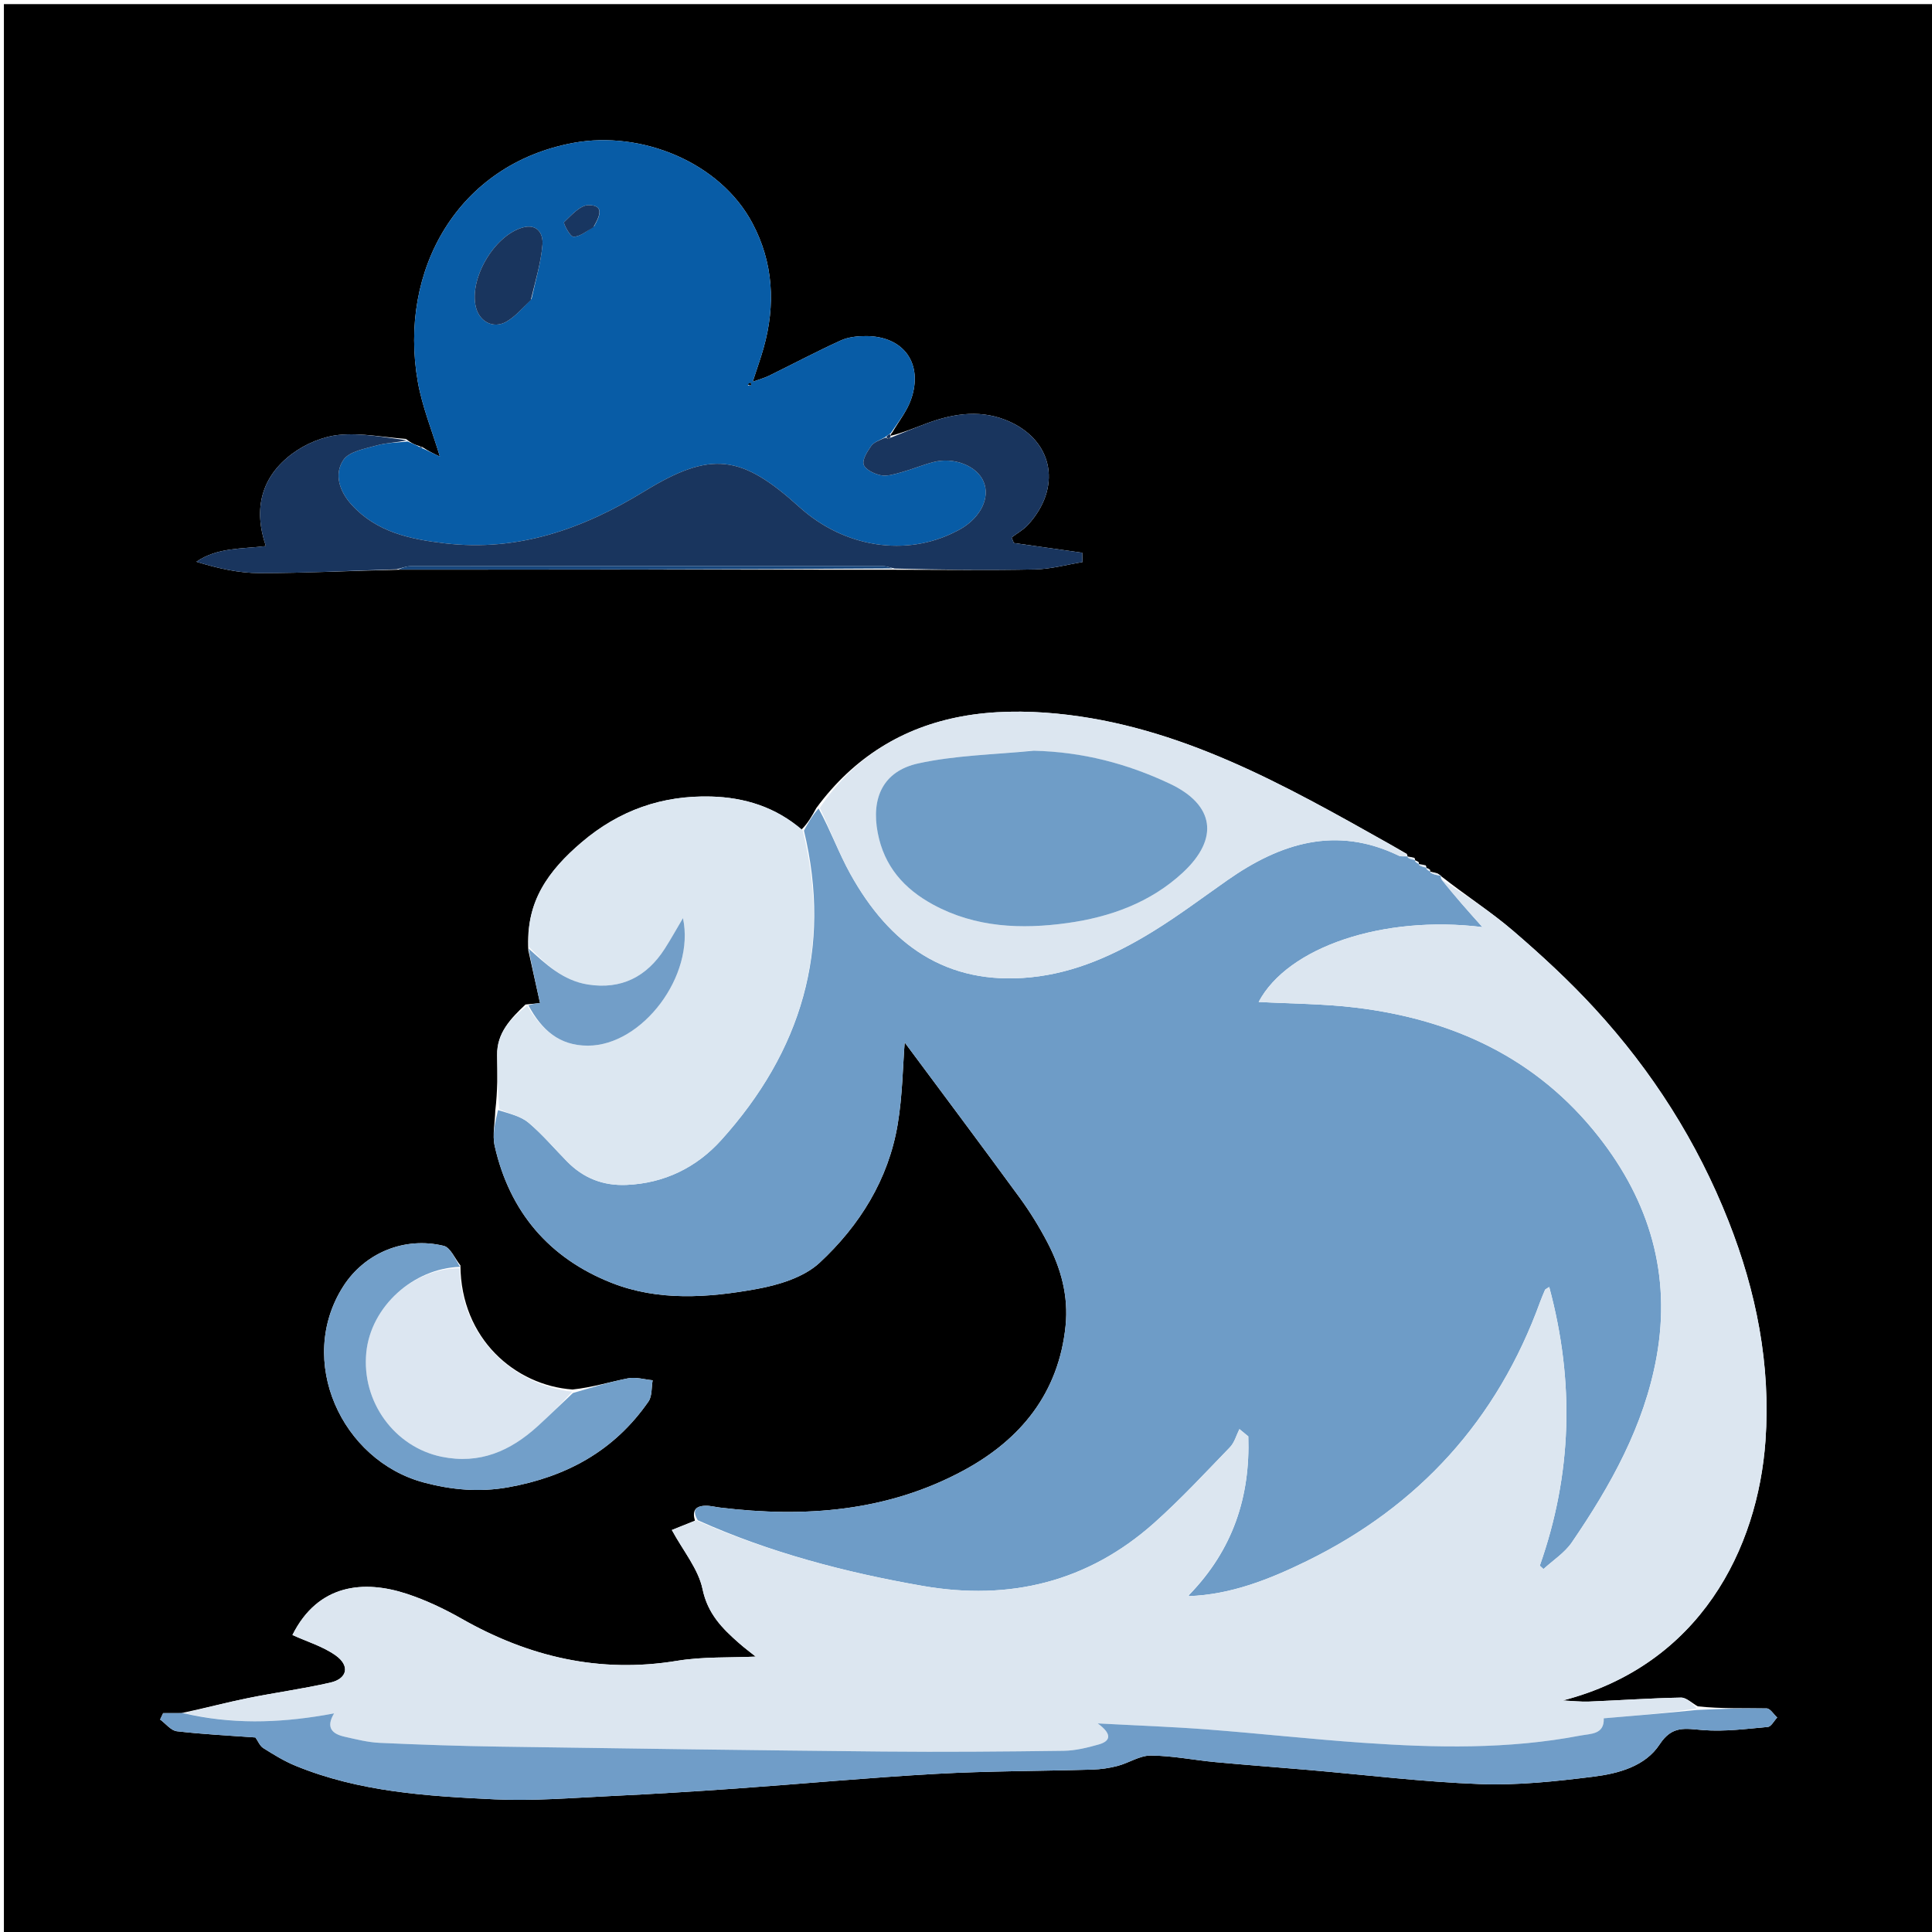
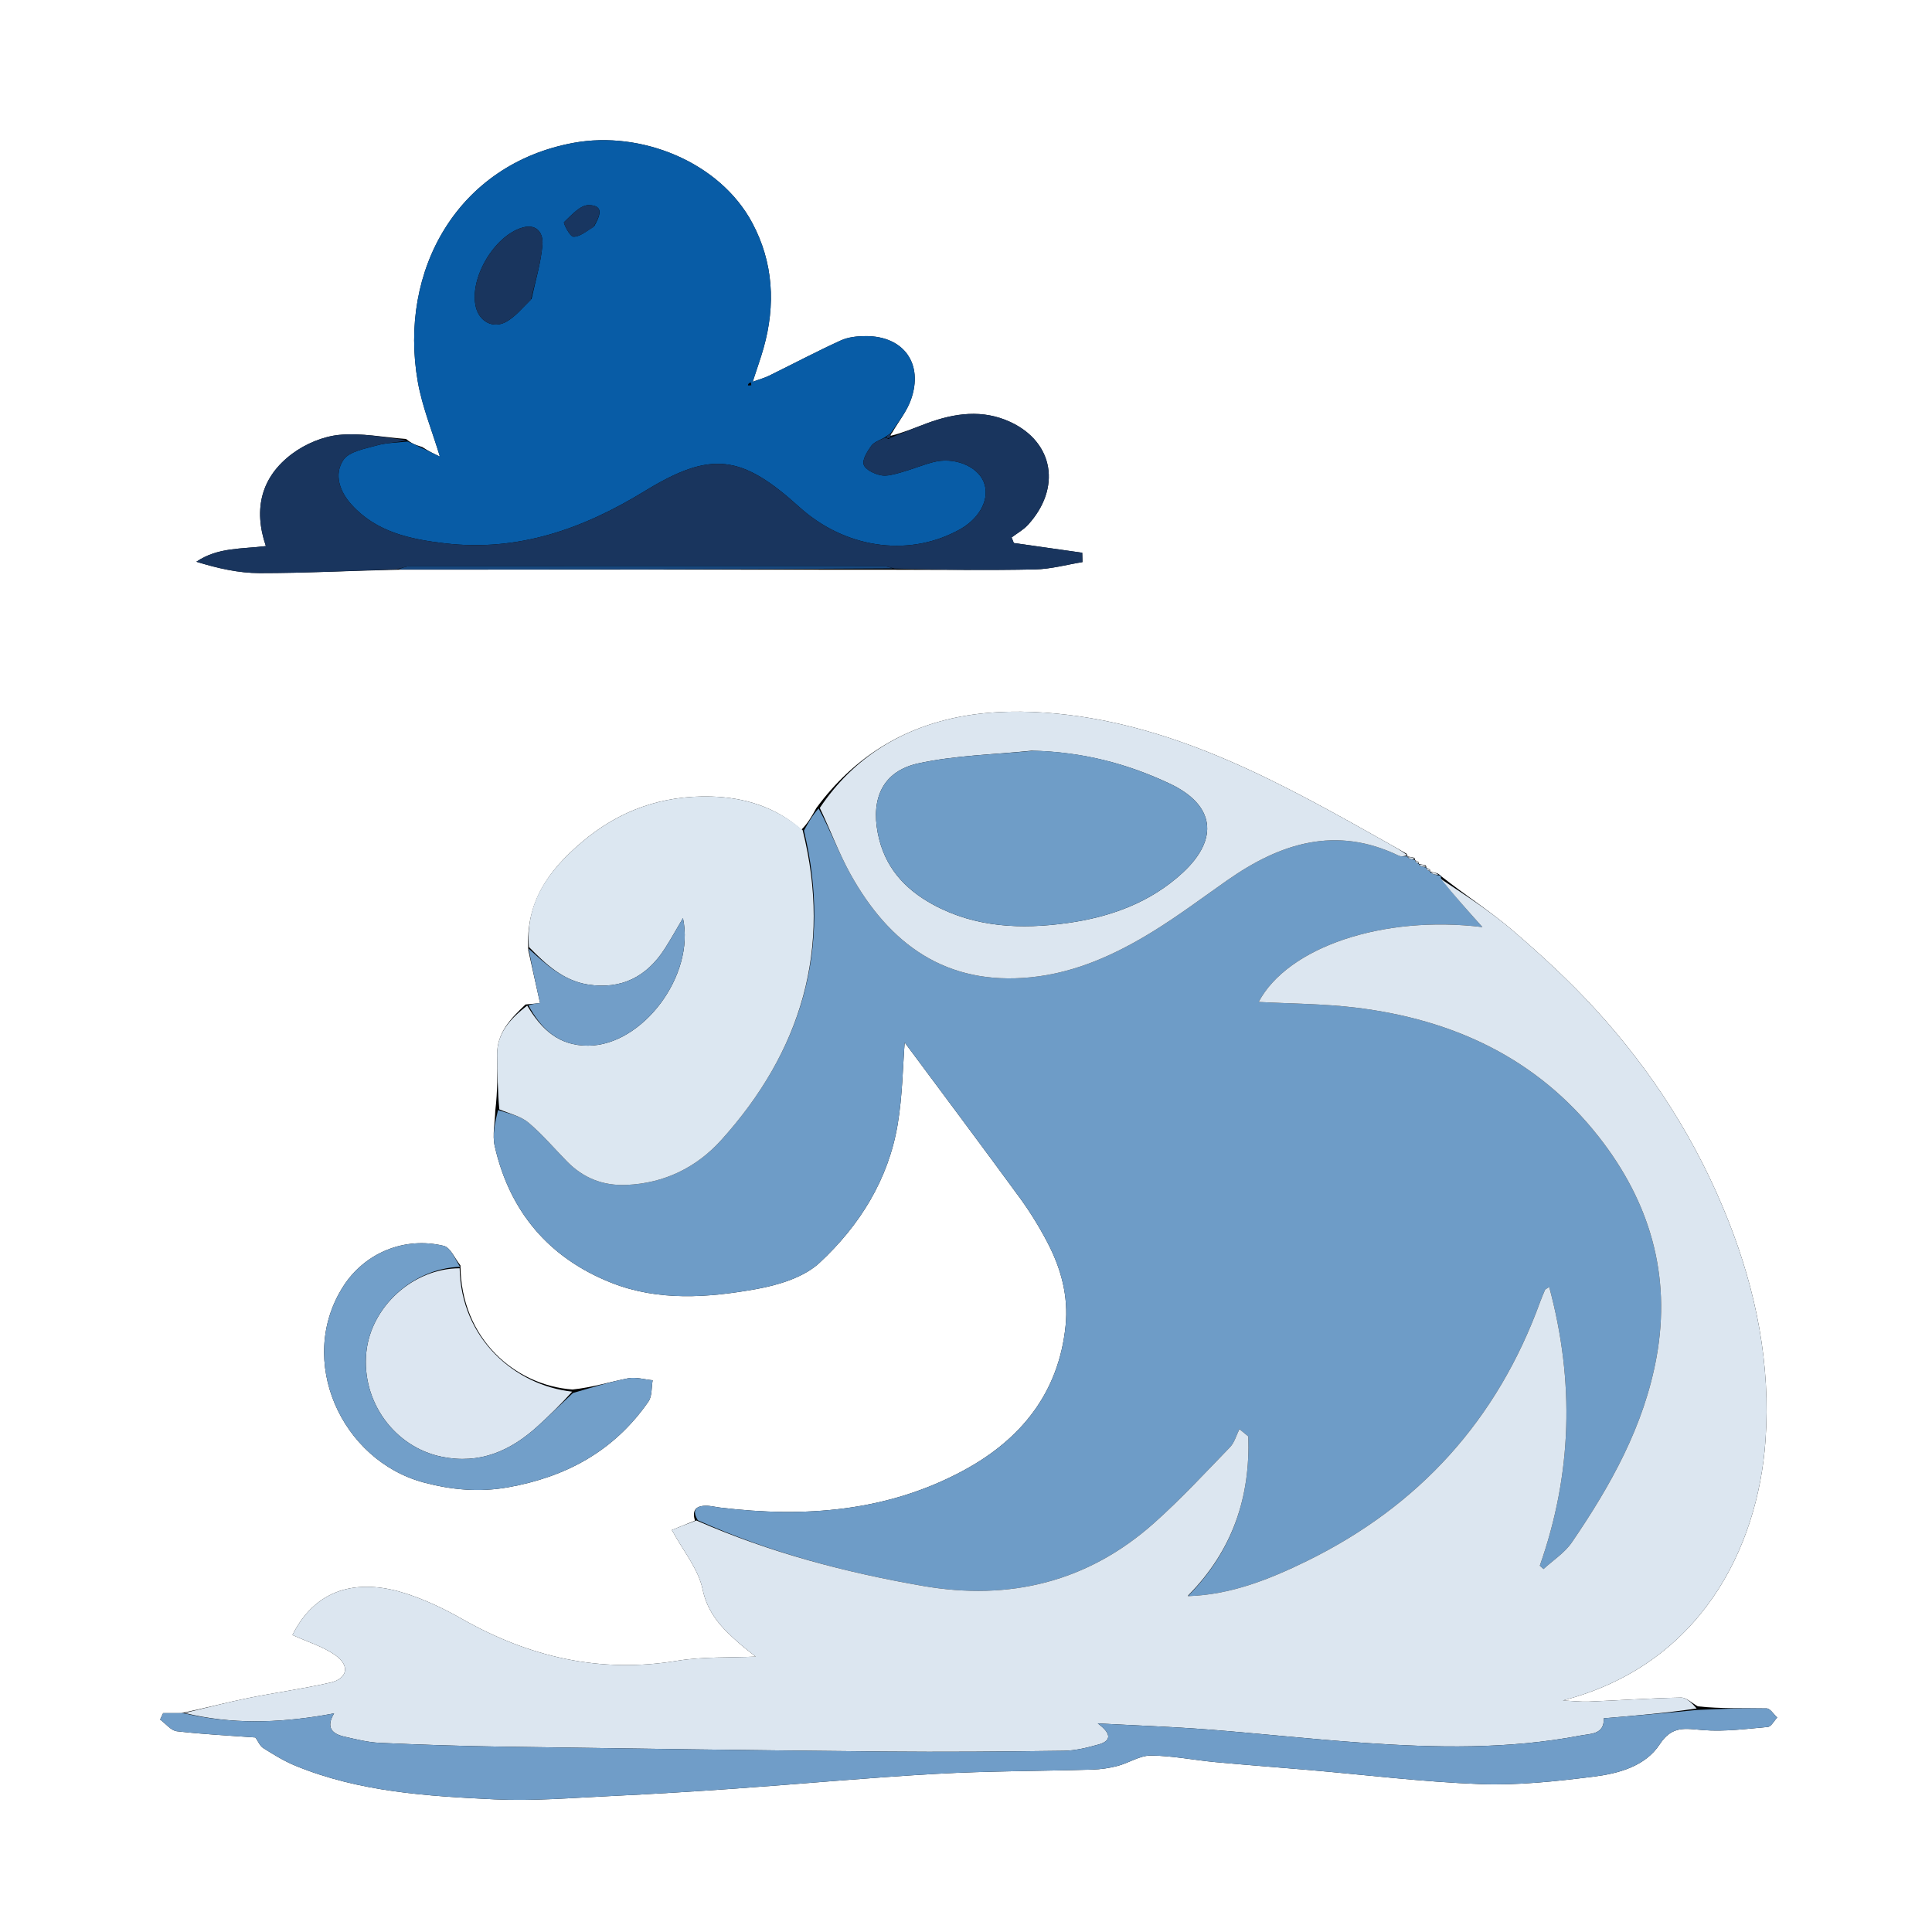
<svg xmlns="http://www.w3.org/2000/svg" version="1.1" id="Layer_1" x="0px" y="0px" width="100%" viewBox="0 0 512 512" enable-background="new 0 0 512 512" xml:space="preserve">
-   <path fill="#000000" opacity="1" stroke="none" d=" M283,513   C188.69,513 94.879,513 1.034,513   C1.034,342.398 1.034,171.796 1.034,1.097   C171.56,1.097 342.121,1.097 512.841,1.097   C512.841,171.667 512.841,342.333 512.841,513   C436.462,513 359.981,513 283,513  M375.014,227.989   C375.014,227.989 375.075,227.941 374.85,227.341   C374.237,227.197 373.625,227.053 373.015,226.98   C373.015,226.98 373.079,226.948 372.822,226.287   C371.29,225.415 369.761,224.537 368.225,223.673   C340.443,208.035 312.64,192.282 280.059,189.119   C271.727,188.31 263.01,188.343 254.819,189.866   C239.25,192.76 226.263,200.64 216.321,214.159   C215.232,216.146 214.143,218.132 212.367,219.88   C205.53,213.834 197.249,211.327 188.42,211.09   C175.535,210.745 164.094,214.711 154.1,223.249   C145.438,230.649 139.267,238.924 140.004,251.813   C141.031,256.444 142.059,261.074 143.113,265.828   C142.523,265.881 141.228,265.995 139.267,266.203   C135.358,269.901 131.643,273.699 131.748,279.651   C131.832,284.418 131.875,289.186 131.258,294.324   C131.173,297.476 130.434,300.778 131.112,303.757   C135.066,321.15 145.515,333.412 162.021,339.947   C174.471,344.876 187.628,343.926 200.437,341.614   C206.323,340.552 213.024,338.523 217.214,334.629   C227.802,324.789 235.451,312.569 237.894,297.971   C239.181,290.28 239.261,282.386 239.751,276.262   C249.333,289.166 259.863,303.215 270.224,317.389   C272.962,321.135 275.421,325.135 277.575,329.246   C281.181,336.128 283.193,343.468 282.391,351.351   C280.575,369.185 270.488,381.509 255.372,389.678   C235.177,400.593 213.281,402.244 190.858,399.526   C189.546,399.367 188.233,399.008 186.928,399.042   C184.127,399.116 183.453,400.484 184.163,402.988   C181.752,403.965 179.342,404.942 178.045,405.468   C181.066,411.033 185.066,415.78 186.184,421.129   C187.549,427.667 191.398,431.542 195.86,435.456   C197.443,436.845 199.14,438.104 200.28,439.017   C193.491,439.339 186.332,438.995 179.417,440.135   C158.905,443.515 140.153,439.104 122.34,428.978   C117.742,426.364 112.866,424.048 107.853,422.395   C96.486,418.647 84.302,419.698 77.499,433.291   C81.341,435.046 85.548,436.293 88.939,438.693   C92.818,441.439 92.067,444.876 87.534,445.91   C80.292,447.563 72.901,448.553 65.616,450.035   C60.018,451.173 54.486,452.637 48.068,453.996   C46.457,453.996 44.846,453.996 43.235,453.996   C42.97,454.561 42.704,455.125 42.438,455.689   C43.912,456.769 45.297,458.614 46.875,458.798   C53.913,459.616 61.007,459.96 67.7,460.448   C68.366,461.387 68.851,462.681 69.782,463.267   C72.524,464.992 75.327,466.72 78.312,467.945   C95.24,474.897 113.246,476.003 131.172,476.85   C141.392,477.332 151.687,476.449 161.939,475.965   C172.972,475.443 184.001,474.764 195.02,473.984   C212.746,472.729 230.448,471.068 248.189,470.083   C261.922,469.321 275.7,469.367 289.455,468.961   C291.714,468.895 294.014,468.561 296.197,467.982   C299.178,467.193 302.07,465.215 304.99,465.236   C310.683,465.276 316.36,466.441 322.06,466.975   C330.239,467.74 338.434,468.34 346.62,469.043   C361.828,470.348 377.013,472.232 392.248,472.8   C402.226,473.172 412.328,472.078 422.274,470.836   C428.896,470.009 436.016,468.106 439.833,462.26   C443.159,457.167 446.697,458.127 451.345,458.492   C457.005,458.936 462.778,458.176 468.477,457.658   C469.378,457.577 470.146,456.031 470.976,455.162   C470.045,454.319 469.127,452.766 468.181,452.748   C462.156,452.638 456.125,452.867 449.937,452.2   C448.443,451.387 446.935,449.853 445.456,449.881   C437.345,450.031 429.243,450.613 421.134,450.936   C418.822,451.027 416.496,450.747 414.176,450.638   C450.56,441.214 465.855,410.362 467.872,381.769   C469.286,361.718 465.458,342.318 458.057,323.564   C449.765,302.551 437.839,283.852 422.637,267.291   C415.94,259.996 408.609,253.221 401.093,246.759   C395.092,241.601 388.375,237.276 381.98,232.252   C381.857,232.018 381.67,231.942 380.97,231.472   C380.313,231.285 379.657,231.097 379.011,230.985   C379.011,230.985 379.086,230.971 378.943,230.445   C378.64,230.268 378.336,230.09 378.014,229.988   C378.014,229.988 378.076,229.942 377.852,229.339   C377.237,229.197 376.622,229.054 376.014,228.984   C376.014,228.984 376.087,228.973 375.943,228.446   C375.64,228.269 375.337,228.091 375.014,227.989  M122.015,335.348   C120.555,333.556 119.379,330.6 117.589,330.164   C107.246,327.645 96.67,331.994 90.983,340.871   C78.406,360.504 90.455,387.059 112.35,392.887   C119.599,394.816 126.96,395.525 134.67,394.146   C150.172,391.375 162.83,384.435 171.847,371.422   C172.847,369.979 172.618,367.685 172.958,365.786   C170.777,365.58 168.497,364.867 166.435,365.27   C161.601,366.216 156.871,367.697 151.731,368.236   C136.56,367.154 122.15,354.836 122.015,335.348  M235.998,115.505   C235.995,115.333 235.991,115.162 236.496,114.543   C238.165,111.681 240.322,108.993 241.41,105.925   C244.779,96.429 239.541,89.1 229.543,89.067   C227.287,89.06 224.821,89.311 222.808,90.227   C216.379,93.154 210.127,96.47 203.781,99.585   C202.613,100.159 201.329,100.498 199.473,101.173   C200.651,97.541 201.601,94.909 202.359,92.223   C205.581,80.81 204.948,69.549 199.373,59.099   C190.726,42.89 169.898,34.588 152.059,37.846   C121.288,43.467 105.545,71.657 110.722,101.169   C111.886,107.805 114.523,114.183 116.581,121.006   C114.949,120.226 113.529,119.548 111.852,118.432   C111.541,118.349 111.229,118.265 110.326,117.945   C109.555,117.63 108.784,117.315 107.599,116.33   C101.695,115.886 95.716,114.681 89.911,115.247   C85.604,115.667 80.955,117.626 77.452,120.234   C69.273,126.324 67.066,134.799 70.458,144.717   C64.064,145.517 57.658,145.028 52.039,148.867   C57.647,150.6 63.225,151.874 68.804,151.879   C80.901,151.888 92.999,151.248 106.013,150.967   C149.647,150.942 193.28,150.918 237.858,150.986   C250.006,150.989 262.157,151.164 274.299,150.903   C278.501,150.813 282.68,149.639 286.869,148.96   C286.847,148.133 286.825,147.305 286.802,146.478   C280.761,145.62 274.719,144.761 268.677,143.903   C268.48,143.411 268.284,142.919 268.087,142.428   C269.545,141.324 271.214,140.414 272.427,139.087   C281.303,129.372 279.275,117.23 267.83,111.869   C260.43,108.403 252.955,109.463 245.591,112.199   C242.361,113.4 239.183,114.742 235.998,115.505  z" />
+   <path fill="#000000" opacity="1" stroke="none" d=" M375.014,227.989   C375.014,227.989 375.075,227.941 374.85,227.341   C374.237,227.197 373.625,227.053 373.015,226.98   C373.015,226.98 373.079,226.948 372.822,226.287   C371.29,225.415 369.761,224.537 368.225,223.673   C340.443,208.035 312.64,192.282 280.059,189.119   C271.727,188.31 263.01,188.343 254.819,189.866   C239.25,192.76 226.263,200.64 216.321,214.159   C215.232,216.146 214.143,218.132 212.367,219.88   C205.53,213.834 197.249,211.327 188.42,211.09   C175.535,210.745 164.094,214.711 154.1,223.249   C145.438,230.649 139.267,238.924 140.004,251.813   C141.031,256.444 142.059,261.074 143.113,265.828   C142.523,265.881 141.228,265.995 139.267,266.203   C135.358,269.901 131.643,273.699 131.748,279.651   C131.832,284.418 131.875,289.186 131.258,294.324   C131.173,297.476 130.434,300.778 131.112,303.757   C135.066,321.15 145.515,333.412 162.021,339.947   C174.471,344.876 187.628,343.926 200.437,341.614   C206.323,340.552 213.024,338.523 217.214,334.629   C227.802,324.789 235.451,312.569 237.894,297.971   C239.181,290.28 239.261,282.386 239.751,276.262   C249.333,289.166 259.863,303.215 270.224,317.389   C272.962,321.135 275.421,325.135 277.575,329.246   C281.181,336.128 283.193,343.468 282.391,351.351   C280.575,369.185 270.488,381.509 255.372,389.678   C235.177,400.593 213.281,402.244 190.858,399.526   C189.546,399.367 188.233,399.008 186.928,399.042   C184.127,399.116 183.453,400.484 184.163,402.988   C181.752,403.965 179.342,404.942 178.045,405.468   C181.066,411.033 185.066,415.78 186.184,421.129   C187.549,427.667 191.398,431.542 195.86,435.456   C197.443,436.845 199.14,438.104 200.28,439.017   C193.491,439.339 186.332,438.995 179.417,440.135   C158.905,443.515 140.153,439.104 122.34,428.978   C117.742,426.364 112.866,424.048 107.853,422.395   C96.486,418.647 84.302,419.698 77.499,433.291   C81.341,435.046 85.548,436.293 88.939,438.693   C92.818,441.439 92.067,444.876 87.534,445.91   C80.292,447.563 72.901,448.553 65.616,450.035   C60.018,451.173 54.486,452.637 48.068,453.996   C46.457,453.996 44.846,453.996 43.235,453.996   C42.97,454.561 42.704,455.125 42.438,455.689   C43.912,456.769 45.297,458.614 46.875,458.798   C53.913,459.616 61.007,459.96 67.7,460.448   C68.366,461.387 68.851,462.681 69.782,463.267   C72.524,464.992 75.327,466.72 78.312,467.945   C95.24,474.897 113.246,476.003 131.172,476.85   C141.392,477.332 151.687,476.449 161.939,475.965   C172.972,475.443 184.001,474.764 195.02,473.984   C212.746,472.729 230.448,471.068 248.189,470.083   C261.922,469.321 275.7,469.367 289.455,468.961   C291.714,468.895 294.014,468.561 296.197,467.982   C299.178,467.193 302.07,465.215 304.99,465.236   C310.683,465.276 316.36,466.441 322.06,466.975   C330.239,467.74 338.434,468.34 346.62,469.043   C361.828,470.348 377.013,472.232 392.248,472.8   C402.226,473.172 412.328,472.078 422.274,470.836   C428.896,470.009 436.016,468.106 439.833,462.26   C443.159,457.167 446.697,458.127 451.345,458.492   C457.005,458.936 462.778,458.176 468.477,457.658   C469.378,457.577 470.146,456.031 470.976,455.162   C470.045,454.319 469.127,452.766 468.181,452.748   C462.156,452.638 456.125,452.867 449.937,452.2   C448.443,451.387 446.935,449.853 445.456,449.881   C437.345,450.031 429.243,450.613 421.134,450.936   C418.822,451.027 416.496,450.747 414.176,450.638   C450.56,441.214 465.855,410.362 467.872,381.769   C469.286,361.718 465.458,342.318 458.057,323.564   C449.765,302.551 437.839,283.852 422.637,267.291   C415.94,259.996 408.609,253.221 401.093,246.759   C395.092,241.601 388.375,237.276 381.98,232.252   C381.857,232.018 381.67,231.942 380.97,231.472   C380.313,231.285 379.657,231.097 379.011,230.985   C379.011,230.985 379.086,230.971 378.943,230.445   C378.64,230.268 378.336,230.09 378.014,229.988   C378.014,229.988 378.076,229.942 377.852,229.339   C377.237,229.197 376.622,229.054 376.014,228.984   C376.014,228.984 376.087,228.973 375.943,228.446   C375.64,228.269 375.337,228.091 375.014,227.989  M122.015,335.348   C120.555,333.556 119.379,330.6 117.589,330.164   C107.246,327.645 96.67,331.994 90.983,340.871   C78.406,360.504 90.455,387.059 112.35,392.887   C119.599,394.816 126.96,395.525 134.67,394.146   C150.172,391.375 162.83,384.435 171.847,371.422   C172.847,369.979 172.618,367.685 172.958,365.786   C170.777,365.58 168.497,364.867 166.435,365.27   C161.601,366.216 156.871,367.697 151.731,368.236   C136.56,367.154 122.15,354.836 122.015,335.348  M235.998,115.505   C235.995,115.333 235.991,115.162 236.496,114.543   C238.165,111.681 240.322,108.993 241.41,105.925   C244.779,96.429 239.541,89.1 229.543,89.067   C227.287,89.06 224.821,89.311 222.808,90.227   C216.379,93.154 210.127,96.47 203.781,99.585   C202.613,100.159 201.329,100.498 199.473,101.173   C200.651,97.541 201.601,94.909 202.359,92.223   C205.581,80.81 204.948,69.549 199.373,59.099   C190.726,42.89 169.898,34.588 152.059,37.846   C121.288,43.467 105.545,71.657 110.722,101.169   C111.886,107.805 114.523,114.183 116.581,121.006   C114.949,120.226 113.529,119.548 111.852,118.432   C111.541,118.349 111.229,118.265 110.326,117.945   C109.555,117.63 108.784,117.315 107.599,116.33   C101.695,115.886 95.716,114.681 89.911,115.247   C85.604,115.667 80.955,117.626 77.452,120.234   C69.273,126.324 67.066,134.799 70.458,144.717   C64.064,145.517 57.658,145.028 52.039,148.867   C57.647,150.6 63.225,151.874 68.804,151.879   C80.901,151.888 92.999,151.248 106.013,150.967   C149.647,150.942 193.28,150.918 237.858,150.986   C250.006,150.989 262.157,151.164 274.299,150.903   C278.501,150.813 282.68,149.639 286.869,148.96   C286.847,148.133 286.825,147.305 286.802,146.478   C280.761,145.62 274.719,144.761 268.677,143.903   C268.48,143.411 268.284,142.919 268.087,142.428   C269.545,141.324 271.214,140.414 272.427,139.087   C281.303,129.372 279.275,117.23 267.83,111.869   C260.43,108.403 252.955,109.463 245.591,112.199   C242.361,113.4 239.183,114.742 235.998,115.505  z" />
  <path fill="#6E9CC7" opacity="1" stroke="none" d=" M213.053,220.119   C214.143,218.132 215.232,216.146 216.931,214.247   C220.115,220.093 222.289,226.074 225.336,231.57   C235.705,250.267 250.731,261.241 273.169,258.991   C285.025,257.802 295.615,252.955 305.583,246.816   C312.37,242.637 318.765,237.819 325.303,233.241   C339.338,223.413 354.085,218.741 370.677,226.759   C371.351,227.085 372.272,226.897 373.079,226.948   C373.079,226.948 373.015,226.98 373.088,227.289   C373.799,227.713 374.437,227.827 375.075,227.941   C375.075,227.941 375.014,227.989 375.014,228.262   C375.371,228.681 375.729,228.827 376.087,228.973   C376.087,228.973 376.014,228.984 376.1,229.284   C376.817,229.703 377.447,229.822 378.076,229.942   C378.076,229.942 378.014,229.988 378.016,230.262   C378.373,230.681 378.729,230.826 379.086,230.971   C379.086,230.971 379.011,230.985 379.137,231.313   C379.981,231.768 380.7,231.895 381.419,232.023   C381.67,231.942 381.857,232.018 381.887,232.795   C385.392,237.357 388.991,241.376 392.854,245.689   C366.552,242.436 341.245,250.991 333.559,265.526   C342.145,265.998 350.768,265.997 359.266,267.028   C385.028,270.154 407.252,280.369 423.624,301.187   C437.151,318.386 442.951,337.83 439.002,359.647   C435.701,377.884 426.84,393.697 416.55,408.754   C414.656,411.524 411.575,413.483 409.042,415.816   C408.716,415.517 408.391,415.218 408.065,414.919   C416.628,390.623 417.315,366.163 410.561,341.062   C409.715,341.619 409.517,341.675 409.466,341.794   C409.012,342.857 408.547,343.919 408.153,345.005   C396.809,376.255 376.056,399.127 346.301,413.702   C336.466,418.519 326.229,422.608 314.994,422.994   C314.999,422.999 315.008,423.006 315.115,422.688   C326.771,410.722 331.351,396.6 330.812,380.659   C330.028,380.015 329.244,379.372 328.461,378.729   C327.644,380.346 327.159,382.284 325.956,383.527   C319.372,390.338 312.911,397.315 305.851,403.61   C288.282,419.276 267.517,424.274 244.593,420.294   C224.077,416.732 204.007,411.446 184.923,402.881   C183.453,400.484 184.127,399.116 186.928,399.042   C188.233,399.008 189.546,399.367 190.858,399.526   C213.281,402.244 235.177,400.593 255.372,389.678   C270.488,381.509 280.575,369.185 282.391,351.351   C283.193,343.468 281.181,336.128 277.575,329.246   C275.421,325.135 272.962,321.135 270.224,317.389   C259.863,303.215 249.333,289.166 239.751,276.262   C239.261,282.386 239.181,290.28 237.894,297.971   C235.451,312.569 227.802,324.789 217.214,334.629   C213.024,338.523 206.323,340.552 200.437,341.614   C187.628,343.926 174.471,344.876 162.021,339.947   C145.515,333.412 135.066,321.15 131.112,303.757   C130.434,300.778 131.173,297.476 131.985,294.185   C135.203,295.179 138.086,295.847 140.096,297.547   C143.765,300.649 146.903,304.376 150.287,307.819   C154.607,312.214 159.811,314.273 166.021,314.013   C176.082,313.593 184.607,309.362 191.105,302.165   C212.328,278.661 220.59,251.44 213.053,220.119  z" />
  <path fill="#DCE6F0" opacity="1" stroke="none" d=" M184.543,402.935   C204.007,411.446 224.077,416.732 244.593,420.294   C267.517,424.274 288.282,419.276 305.851,403.61   C312.911,397.315 319.372,390.338 325.956,383.527   C327.159,382.284 327.644,380.346 328.461,378.729   C329.244,379.372 330.028,380.015 330.812,380.659   C331.351,396.6 326.771,410.722 314.953,422.733   C314.786,423.06 314.888,423.024 314.99,422.988   C326.229,422.608 336.466,418.519 346.301,413.702   C376.056,399.127 396.809,376.255 408.153,345.005   C408.547,343.919 409.012,342.857 409.466,341.794   C409.517,341.675 409.715,341.619 410.561,341.062   C417.315,366.163 416.628,390.623 408.065,414.919   C408.391,415.218 408.716,415.517 409.042,415.816   C411.575,413.483 414.656,411.524 416.55,408.754   C426.84,393.697 435.701,377.884 439.002,359.647   C442.951,337.83 437.151,318.386 423.624,301.187   C407.252,280.369 385.028,270.154 359.266,267.028   C350.768,265.997 342.145,265.998 333.559,265.526   C341.245,250.991 366.552,242.436 392.854,245.689   C388.991,241.376 385.392,237.357 381.885,232.959   C388.375,237.276 395.092,241.601 401.093,246.759   C408.609,253.221 415.94,259.996 422.637,267.291   C437.839,283.852 449.765,302.551 458.057,323.564   C465.458,342.318 469.286,361.718 467.872,381.769   C465.855,410.362 450.56,441.214 414.176,450.638   C416.496,450.747 418.822,451.027 421.134,450.936   C429.243,450.613 437.345,450.031 445.456,449.881   C446.935,449.853 448.443,451.387 449.634,452.762   C441.236,454.006 433.142,454.687 425.007,455.372   C425.216,459.707 421.478,459.433 418.833,459.94   C399.713,463.607 380.417,463.198 361.133,461.854   C347.368,460.894 333.643,459.37 319.884,458.316   C310.683,457.611 301.454,457.288 290.911,456.724   C295.008,459.714 294.121,461.468 291.167,462.302   C288.155,463.153 285.004,463.938 281.904,463.979   C265.934,464.192 249.959,464.325 233.989,464.173   C200.171,463.852 166.355,463.381 132.54,462.876   C121.887,462.717 111.233,462.36 100.59,461.872   C97.468,461.728 94.357,460.928 91.285,460.236   C88.111,459.521 86.231,457.883 88.541,454.06   C87.313,454.284 86.674,454.408 86.033,454.516   C73.629,456.618 61.251,457.007 48.925,453.956   C54.486,452.637 60.018,451.173 65.616,450.035   C72.901,448.553 80.292,447.563 87.534,445.91   C92.067,444.876 92.818,441.439 88.939,438.693   C85.548,436.293 81.341,435.046 77.499,433.291   C84.302,419.698 96.486,418.647 107.853,422.395   C112.866,424.048 117.742,426.364 122.34,428.978   C140.153,439.104 158.905,443.515 179.417,440.135   C186.332,438.995 193.491,439.339 200.28,439.017   C199.14,438.104 197.443,436.845 195.86,435.456   C191.398,431.542 187.549,427.667 186.184,421.129   C185.066,415.78 181.066,411.033 178.045,405.468   C179.342,404.942 181.752,403.965 184.543,402.935  z" />
  <path fill="#085CA6" opacity="1" stroke="none" d=" M108.013,117   C108.784,117.315 109.555,117.63 110.786,118.233   C111.495,118.736 111.783,118.852 112.11,118.87   C113.529,119.548 114.949,120.226 116.581,121.006   C114.523,114.183 111.886,107.805 110.722,101.169   C105.545,71.657 121.288,43.467 152.059,37.846   C169.898,34.588 190.726,42.89 199.373,59.099   C204.948,69.549 205.581,80.81 202.359,92.223   C201.601,94.909 200.651,97.541 199.473,101.173   C201.329,100.498 202.613,100.159 203.781,99.585   C210.127,96.47 216.379,93.154 222.808,90.227   C224.821,89.311 227.287,89.06 229.543,89.067   C239.541,89.1 244.779,96.429 241.41,105.925   C240.322,108.993 238.165,111.681 236.01,114.846   C235.237,115.316 235.001,115.539 234.482,115.905   C233.027,116.706 231.568,117.183 230.869,118.189   C229.841,119.666 228.457,121.817 228.891,123.131   C229.331,124.461 231.701,125.596 233.403,125.941   C235.071,126.279 237.007,125.677 238.745,125.197   C241.63,124.4 244.414,123.23 247.307,122.471   C252.829,121.023 258.928,123.471 260.672,127.663   C262.416,131.856 259.964,136.992 254.73,140.096   C254.301,140.351 253.853,140.576 253.41,140.806   C240.18,147.684 223.724,145.131 211.818,134.355   C196.508,120.498 188.465,119.368 170.829,130.164   C154.478,140.173 137.338,146.256 117.928,143.989   C108.741,142.915 99.79,141.048 93.168,133.743   C90.002,130.249 88.437,125.703 91.006,121.886   C92.53,119.622 96.719,118.925 99.855,118.039   C102.464,117.302 105.286,117.317 108.013,117  M140.878,79.173   C141.895,74.4 143.352,69.664 143.76,64.839   C143.999,62.018 142.448,59.153 138.442,60.313   C130.902,62.496 124.236,73.96 126.125,81.442   C127.086,85.249 130.708,87.208 134.181,85.261   C136.554,83.93 138.4,81.657 140.878,79.173  M157.481,59.932   C158.794,57.519 160.399,54.389 155.982,54.358   C153.773,54.343 151.421,57.045 149.477,58.882   C149.229,59.116 151.017,62.686 151.945,62.725   C153.597,62.794 155.313,61.345 157.481,59.932  M198.194,102.186   C198.496,102.138 198.798,102.089 199.101,102.041   C199.052,101.822 199.004,101.603 198.956,101.384   C198.716,101.453 198.475,101.523 198.194,102.186  z" />
  <path fill="#DCE7F1" opacity="1" stroke="none" d=" M212.71,219.999   C220.59,251.44 212.328,278.661 191.105,302.165   C184.607,309.362 176.082,313.593 166.021,314.013   C159.811,314.273 154.607,312.214 150.287,307.819   C146.903,304.376 143.765,300.649 140.096,297.547   C138.086,295.847 135.203,295.179 132.325,293.999   C131.875,289.186 131.832,284.418 131.748,279.651   C131.643,273.699 135.358,269.901 139.713,266.479   C143.56,272.956 148.202,277.121 155.82,277.111   C170.199,277.091 184.269,258.578 180.991,243.31   C179.288,246.186 177.807,248.873 176.151,251.447   C171.383,258.864 164.651,262.292 155.824,260.911   C149.212,259.877 144.614,255.486 140.163,250.953   C139.267,238.924 145.438,230.649 154.1,223.249   C164.094,214.711 175.535,210.745 188.42,211.09   C197.249,211.327 205.53,213.834 212.71,219.999  z" />
  <path fill="#19355E" opacity="1" stroke="none" d=" M107.806,116.665   C105.286,117.317 102.464,117.302 99.855,118.039   C96.719,118.925 92.53,119.622 91.006,121.886   C88.437,125.703 90.002,130.249 93.168,133.743   C99.79,141.048 108.741,142.915 117.928,143.989   C137.338,146.256 154.478,140.173 170.829,130.164   C188.465,119.368 196.508,120.498 211.818,134.355   C223.724,145.131 240.18,147.684 253.41,140.806   C253.853,140.576 254.301,140.351 254.73,140.096   C259.964,136.992 262.416,131.856 260.672,127.663   C258.928,123.471 252.829,121.023 247.307,122.471   C244.414,123.23 241.63,124.4 238.745,125.197   C237.007,125.677 235.071,126.279 233.403,125.941   C231.701,125.596 229.331,124.461 228.891,123.131   C228.457,121.817 229.841,119.666 230.869,118.189   C231.568,117.183 233.027,116.706 234.575,115.991   C235.004,115.989 235.195,116.154 235.274,116.31   C235.578,116.303 235.802,116.139 236.014,115.986   C236.003,115.997 235.981,116.019 235.981,116.02   C239.183,114.742 242.361,113.4 245.591,112.199   C252.955,109.463 260.43,108.403 267.83,111.869   C279.275,117.23 281.303,129.372 272.427,139.087   C271.214,140.414 269.545,141.324 268.087,142.428   C268.284,142.919 268.48,143.411 268.677,143.903   C274.719,144.761 280.761,145.62 286.802,146.478   C286.825,147.305 286.847,148.133 286.869,148.96   C282.68,149.639 278.501,150.813 274.299,150.903   C262.157,151.164 250.006,150.989 237.077,150.677   C235.481,150.246 234.665,150.018 233.849,150.018   C192.186,150 150.523,149.994 108.86,150.038   C107.605,150.039 106.351,150.583 105.096,150.874   C92.999,151.248 80.901,151.888 68.804,151.879   C63.225,151.874 57.647,150.6 52.039,148.867   C57.658,145.028 64.064,145.517 70.458,144.717   C67.066,134.799 69.273,126.324 77.452,120.234   C80.955,117.626 85.604,115.667 89.911,115.247   C95.716,114.681 101.695,115.886 107.806,116.665  z" />
  <path fill="#709DC8" opacity="1" stroke="none" d=" M48.497,453.976   C61.251,457.007 73.629,456.618 86.033,454.516   C86.674,454.408 87.313,454.284 88.541,454.06   C86.231,457.883 88.111,459.521 91.285,460.236   C94.357,460.928 97.468,461.728 100.59,461.872   C111.233,462.36 121.887,462.717 132.54,462.876   C166.355,463.381 200.171,463.852 233.989,464.173   C249.959,464.325 265.934,464.192 281.904,463.979   C285.004,463.938 288.155,463.153 291.167,462.302   C294.121,461.468 295.008,459.714 290.911,456.724   C301.454,457.288 310.683,457.611 319.884,458.316   C333.643,459.37 347.368,460.894 361.133,461.854   C380.417,463.198 399.713,463.607 418.833,459.94   C421.478,459.433 425.216,459.707 425.007,455.372   C433.142,454.687 441.236,454.006 449.713,453.154   C456.125,452.867 462.156,452.638 468.181,452.748   C469.127,452.766 470.045,454.319 470.976,455.162   C470.146,456.031 469.378,457.577 468.477,457.658   C462.778,458.176 457.005,458.936 451.345,458.492   C446.697,458.127 443.159,457.167 439.833,462.26   C436.016,468.106 428.896,470.009 422.274,470.836   C412.328,472.078 402.226,473.172 392.248,472.8   C377.013,472.232 361.828,470.348 346.62,469.043   C338.434,468.34 330.239,467.74 322.06,466.975   C316.36,466.441 310.683,465.276 304.99,465.236   C302.07,465.215 299.178,467.193 296.197,467.982   C294.014,468.561 291.714,468.895 289.455,468.961   C275.7,469.367 261.922,469.321 248.189,470.083   C230.448,471.068 212.746,472.729 195.02,473.984   C184.001,474.764 172.972,475.443 161.939,475.965   C151.687,476.449 141.392,477.332 131.172,476.85   C113.246,476.003 95.24,474.897 78.312,467.945   C75.327,466.72 72.524,464.992 69.782,463.267   C68.851,462.681 68.366,461.387 67.7,460.448   C61.007,459.96 53.913,459.616 46.875,458.798   C45.297,458.614 43.912,456.769 42.438,455.689   C42.704,455.125 42.97,454.561 43.235,453.996   C44.846,453.996 46.457,453.996 48.497,453.976  z" />
  <path fill="#DCE6F0" opacity="1" stroke="none" d=" M372.95,226.617   C372.272,226.897 371.351,227.085 370.677,226.759   C354.085,218.741 339.338,223.413 325.303,233.241   C318.765,237.819 312.37,242.637 305.583,246.816   C295.615,252.955 285.025,257.802 273.169,258.991   C250.731,261.241 235.705,250.267 225.336,231.57   C222.289,226.074 220.115,220.093 217.258,214.11   C226.263,200.64 239.25,192.76 254.819,189.866   C263.01,188.343 271.727,188.31 280.059,189.119   C312.64,192.282 340.443,208.035 368.225,223.673   C369.761,224.537 371.29,225.415 372.95,226.617  M273.429,198.946   C263.38,199.985 253.141,200.159 243.336,202.311   C234.026,204.355 230.827,211.469 232.607,220.713   C234.322,229.626 239.607,235.566 247.321,239.751   C258.556,245.847 270.735,246.301 282.861,244.617   C294.151,243.048 304.887,239.219 313.509,231.197   C323.154,222.223 321.864,213.276 310.006,207.683   C298.762,202.379 286.91,199.251 273.429,198.946  z" />
  <path fill="#DCE6F1" opacity="1" stroke="none" d=" M121.816,336.104   C122.15,354.836 136.56,367.154 151.644,368.8   C148.544,372.226 145.581,375.143 142.509,377.942   C135.276,384.53 127.143,388.123 117.045,386.055   C104.574,383.5 95.76,371.475 97.077,358.387   C98.3,346.234 109.539,336.111 121.816,336.104  z" />
  <path fill="#729FC9" opacity="1" stroke="none" d=" M121.915,335.726   C109.539,336.111 98.3,346.234 97.077,358.387   C95.76,371.475 104.574,383.5 117.045,386.055   C127.143,388.123 135.276,384.53 142.509,377.942   C145.581,375.143 148.544,372.226 151.828,369.162   C156.871,367.697 161.601,366.216 166.435,365.27   C168.497,364.867 170.777,365.58 172.958,365.786   C172.618,367.685 172.847,369.979 171.847,371.422   C162.83,384.435 150.172,391.375 134.67,394.146   C126.96,395.525 119.599,394.816 112.35,392.887   C90.455,387.059 78.406,360.504 90.983,340.871   C96.67,331.994 107.246,327.645 117.589,330.164   C119.379,330.6 120.555,333.556 121.915,335.726  z" />
  <path fill="#729EC8" opacity="1" stroke="none" d=" M140.084,251.383   C144.614,255.486 149.212,259.877 155.824,260.911   C164.651,262.292 171.383,258.864 176.151,251.447   C177.807,248.873 179.288,246.186 180.991,243.31   C184.269,258.578 170.199,277.091 155.82,277.111   C148.202,277.121 143.56,272.956 140.045,266.432   C141.228,265.995 142.523,265.881 143.113,265.828   C142.059,261.074 141.031,256.444 140.084,251.383  z" />
  <path fill="#17467C" opacity="1" stroke="none" d=" M105.555,150.92   C106.351,150.583 107.605,150.039 108.86,150.038   C150.523,149.994 192.186,150 233.849,150.018   C234.665,150.018 235.481,150.246 236.605,150.631   C193.28,150.918 149.647,150.942 105.555,150.92  z" />
  <path fill="#DCE6F0" opacity="1" stroke="none" d=" M377.964,229.641   C377.447,229.822 376.817,229.703 376.097,229.247   C376.622,229.054 377.237,229.197 377.964,229.641  z" />
  <path fill="#DCE6F0" opacity="1" stroke="none" d=" M381.194,231.748   C380.7,231.895 379.981,231.768 379.131,231.275   C379.657,231.097 380.313,231.285 381.194,231.748  z" />
  <path fill="#DCE6F0" opacity="1" stroke="none" d=" M374.962,227.641   C374.437,227.827 373.799,227.713 373.087,227.254   C373.625,227.053 374.237,227.197 374.962,227.641  z" />
  <path fill="#DCE6F0" opacity="1" stroke="none" d=" M379.014,230.708   C378.729,230.826 378.373,230.681 378.025,230.224   C378.336,230.09 378.64,230.268 379.014,230.708  z" />
  <path fill="#DCE6F0" opacity="1" stroke="none" d=" M376.015,228.709   C375.729,228.827 375.371,228.681 375.023,228.224   C375.337,228.091 375.64,228.269 376.015,228.709  z" />
  <path fill="#19355E" opacity="1" stroke="none" d=" M234.911,115.903   C235.001,115.539 235.237,115.316 235.756,115.069   C235.991,115.162 235.995,115.333 235.989,115.762   C235.981,116.019 236.003,115.997 235.806,116.027   C235.609,116.057 235.195,116.154 235.195,116.154   C235.195,116.154 235.004,115.989 234.911,115.903  z" />
  <path fill="#19355E" opacity="1" stroke="none" d=" M111.981,118.651   C111.783,118.852 111.495,118.736 111.082,118.352   C111.229,118.265 111.541,118.349 111.981,118.651  z" />
  <path fill="#6E9CC7" opacity="1" stroke="none" d=" M314.994,422.994   C314.888,423.024 314.786,423.06 314.846,423.051   C315.008,423.006 314.999,422.999 314.994,422.994  z" />
  <path fill="#19355E" opacity="1" stroke="none" d=" M140.68,79.489   C138.4,81.657 136.554,83.93 134.181,85.261   C130.708,87.208 127.086,85.249 126.125,81.442   C124.236,73.96 130.902,62.496 138.442,60.313   C142.448,59.153 143.999,62.018 143.76,64.839   C143.352,69.664 141.895,74.4 140.68,79.489  z" />
  <path fill="#183661" opacity="1" stroke="none" d=" M157.242,60.231   C155.313,61.345 153.597,62.794 151.945,62.725   C151.017,62.686 149.229,59.116 149.477,58.882   C151.421,57.045 153.773,54.343 155.982,54.358   C160.399,54.389 158.794,57.519 157.242,60.231  z" />
  <path fill="#000000" opacity="1" stroke="none" d=" M198.214,101.889   C198.475,101.523 198.716,101.453 198.956,101.384   C199.004,101.603 199.052,101.822 199.101,102.041   C198.798,102.089 198.496,102.138 198.214,101.889  z" />
  <path fill="#000000" opacity="1" stroke="none" d=" M235.274,116.31   C235.195,116.154 235.609,116.057 235.817,116.016   C235.802,116.139 235.578,116.303 235.274,116.31  z" />
  <path fill="#6F9DC7" opacity="1" stroke="none" d=" M273.915,198.95   C286.91,199.251 298.762,202.379 310.006,207.683   C321.864,213.276 323.154,222.223 313.509,231.197   C304.887,239.219 294.151,243.048 282.861,244.617   C270.735,246.301 258.556,245.847 247.321,239.751   C239.607,235.566 234.322,229.626 232.607,220.713   C230.827,211.469 234.026,204.355 243.336,202.311   C253.141,200.159 263.38,199.985 273.915,198.95  z" />
</svg>
